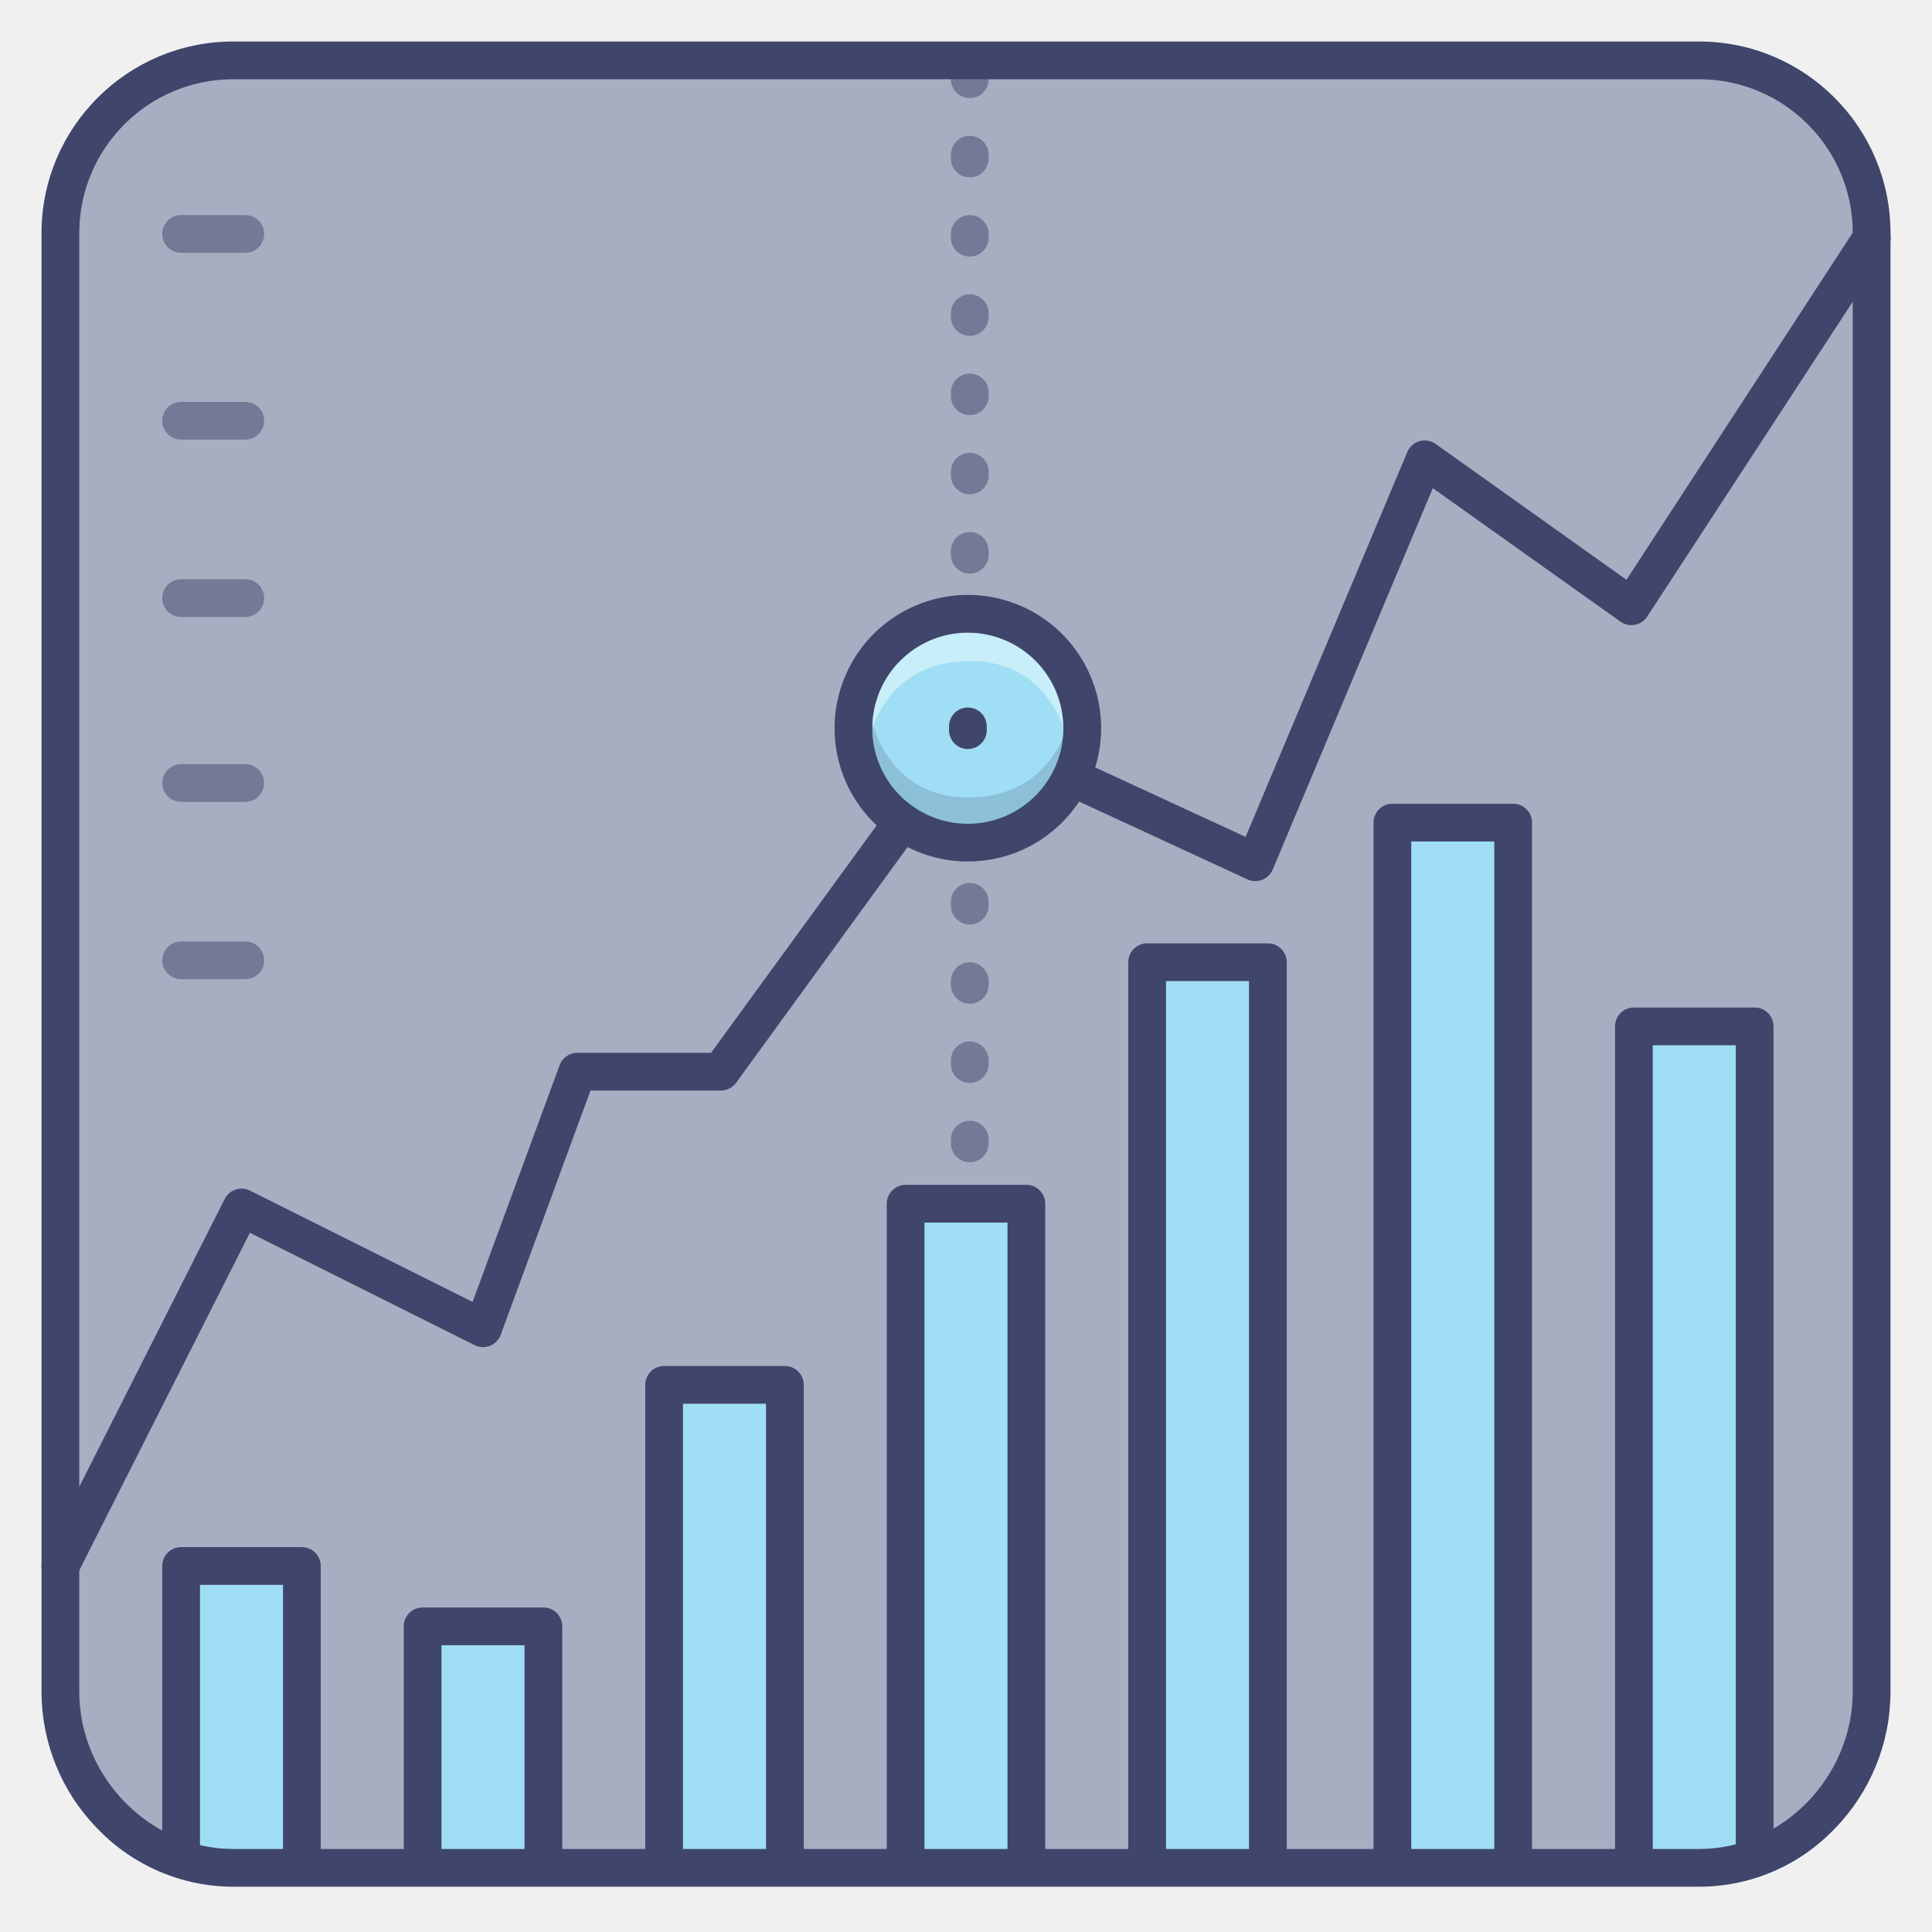
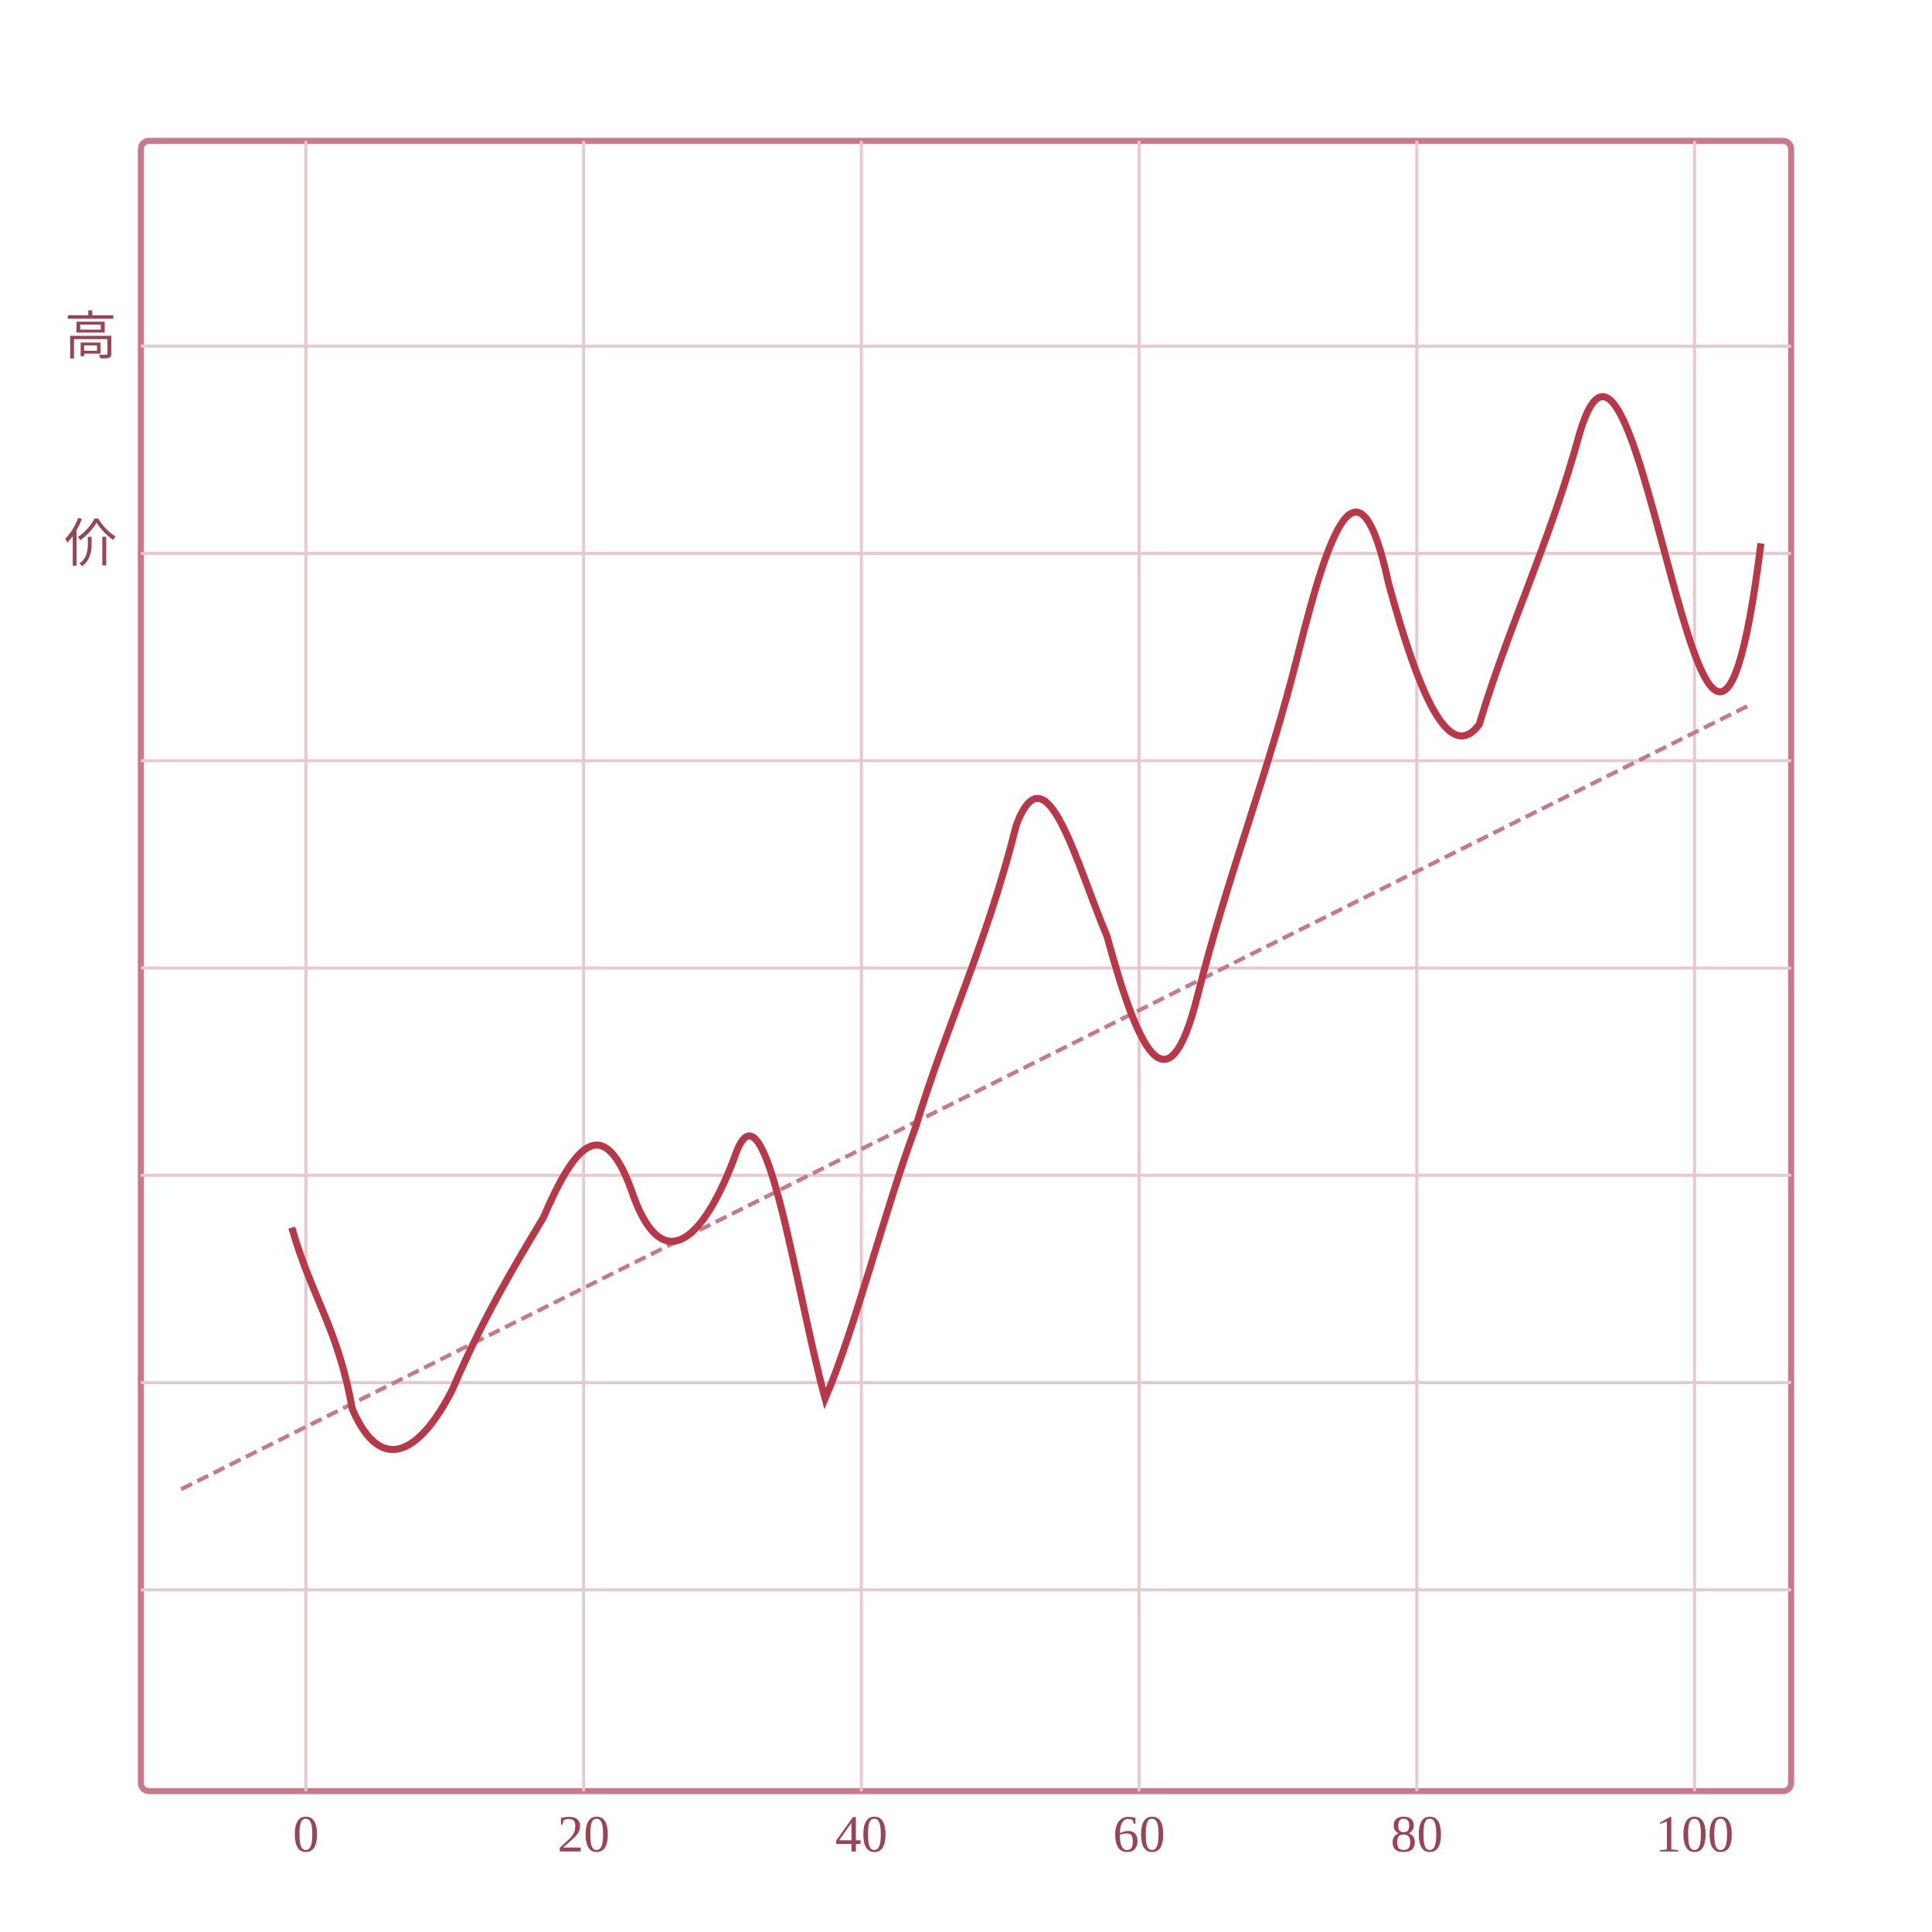
- <svg xmlns="http://www.w3.org/2000/svg" viewBox="0 0 512 512">
-   <defs>
-     <style>.cls-1{fill:#a7aec1;}.cls-2{fill:#9fdef4;}.cls-3{fill:#c7eef9;}.cls-4{opacity:0.2;}.cls-5{fill:#3f456b;}.cls-6{opacity:0.5;}</style>
-   </defs>
-   <g id="Colors">
-     <rect class="cls-1" height="479" rx="45.71" ry="45.71" width="481" x="16" y="16" />
-     <circle class="cls-2" cx="256.45" cy="192.99" r="30.33" />
-     <path class="cls-3" d="M229.74,197.84s3.37-22.66,27.25-22.66,26.71,24.55,26.71,24.55,4.1-36.78-24.23-36.92C226.09,162.64,229.74,197.84,229.74,197.84Z" />
-     <g class="cls-4">
-       <path class="cls-5" d="M283.91,188.66s-3.37,22.67-27.25,22.67S230,186.77,230,186.77s-4.1,36.79,24.22,36.93C287.55,223.87,283.91,188.66,283.91,188.66Z" />
-     </g>
-     <g class="cls-6">
-       <path class="cls-5" d="M257,152a5,5,0,0,1-5-5v-1a5,5,0,0,1,10,0v1A5,5,0,0,1,257,152Zm0-21a5,5,0,0,1-5-5v-1a5,5,0,0,1,10,0v1A5,5,0,0,1,257,131Zm0-21a5,5,0,0,1-5-5v-1a5,5,0,0,1,10,0v1A5,5,0,0,1,257,110Zm0-21a5,5,0,0,1-5-5V83a5,5,0,0,1,10,0v1A5,5,0,0,1,257,89Zm0-21a5,5,0,0,1-5-5V62a5,5,0,0,1,10,0v1A5,5,0,0,1,257,68Zm0-21a5,5,0,0,1-5-5V41a5,5,0,0,1,10,0v1A5,5,0,0,1,257,47Zm0-21a5,5,0,0,1-5-5V20a5,5,0,0,1,10,0v1A5,5,0,0,1,257,26Z" />
-     </g>
-     <g class="cls-6">
-       <path class="cls-5" d="M257,308a5,5,0,0,1-5-5v-1a5,5,0,0,1,10,0v1A5,5,0,0,1,257,308Zm0-21a5,5,0,0,1-5-5v-1a5,5,0,0,1,10,0v1A5,5,0,0,1,257,287Zm0-21a5,5,0,0,1-5-5v-1a5,5,0,0,1,10,0v1A5,5,0,0,1,257,266Zm0-21a5,5,0,0,1-5-5v-1a5,5,0,0,1,10,0v1A5,5,0,0,1,257,245Z" />
-     </g>
-     <polyline class="cls-2" points="369 495 369 218 401 218 401 495" />
-     <polyline class="cls-2" points="433 495 433 272 465 272 465 495" />
-     <polyline class="cls-2" points="304 495 304 255 336 255 336 495" />
-     <polyline class="cls-2" points="240 495 240 319 272 319 272 495" />
-     <polyline class="cls-2" points="176 495 176 367 208 367 208 495" />
-     <polyline class="cls-2" points="112 495 112 431 144 431 144 495" />
-     <polyline class="cls-2" points="48 495 48 415 80 415 80 495" />
-     <g class="cls-6">
-       <path class="cls-5" d="M65,67H48a5,5,0,0,1,0-10H65a5,5,0,0,1,0,10Z" />
-       <path class="cls-5" d="M65,163.5H48a5,5,0,0,1,0-10H65a5,5,0,0,1,0,10Z" />
-       <path class="cls-5" d="M65,116.5H48a5,5,0,0,1,0-10H65a5,5,0,0,1,0,10Z" />
-       <path class="cls-5" d="M65,212.5H48a5,5,0,0,1,0-10H65a5,5,0,0,1,0,10Z" />
-       <path class="cls-5" d="M65,259.5H48a5,5,0,0,1,0-10H65a5,5,0,0,1,0,10Z" />
-     </g>
+ <svg xmlns="http://www.w3.org/2000/svg" width="960" height="960" viewBox="0 0 960 960">
+   <rect width="960" height="960" fill="#ffffff" />
+   <rect x="70" y="70" width="820" height="820" fill="none" stroke="#c87888" stroke-width="3" rx="4" />
+   <g stroke="#e8c8cf" stroke-width="1.5">
+     <line x1="70" y1="172" x2="890" y2="172" />
+     <line x1="70" y1="275" x2="890" y2="275" />
+     <line x1="70" y1="378" x2="890" y2="378" />
+     <line x1="70" y1="481" x2="890" y2="481" />
+     <line x1="70" y1="584" x2="890" y2="584" />
+     <line x1="70" y1="687" x2="890" y2="687" />
+     <line x1="70" y1="790" x2="890" y2="790" />
  </g>
-   <g id="Lines">
-     <path class="cls-5" d="M450.37,500H61.82a49.89,49.89,0,0,1-36-15.41A51.87,51.87,0,0,1,11,448.27V61.71A50.83,50.83,0,0,1,61.82,11H450.37A50.73,50.73,0,0,1,501,61.71V448.27a52,52,0,0,1-14.75,36.31A49.64,49.64,0,0,1,450.37,500ZM61.82,21A40.81,40.81,0,0,0,21,61.71V448.27C21,470.89,39.69,490,61.82,490H450.37c22,0,40.63-19.11,40.63-41.73V61.71A40.71,40.71,0,0,0,450.37,21Z" />
-     <path class="cls-5" d="M332.67,233.5a4.94,4.94,0,0,1-2.1-.46l-48.67-22.5a5,5,0,0,1,4.2-9.08l44,20.33,42.85-102a5,5,0,0,1,7.51-2.14l50.57,36,60.82-93.3a5,5,0,0,1,8.38,5.46L436.52,163.4a5,5,0,0,1-7.08,1.34l-49.73-35.37L337.28,230.44a5,5,0,0,1-2.8,2.72A5,5,0,0,1,332.67,233.5Z" />
-     <path class="cls-5" d="M16,420a4.9,4.9,0,0,1-2.25-.54,5,5,0,0,1-2.21-6.71l48-95a5,5,0,0,1,6.7-2.22l59,29.5,23.07-62.76A5,5,0,0,1,153,279h35.45L235,215.06a5,5,0,1,1,8.08,5.88l-48,66a5,5,0,0,1-4,2.06H156.49l-23.8,64.73a5,5,0,0,1-6.93,2.74L66.22,326.7,20.46,417.25A5,5,0,0,1,16,420Z" />
-     <path class="cls-5" d="M256.45,228.3a35.32,35.32,0,1,1,25-10.33h0A35.22,35.22,0,0,1,256.45,228.3Zm0-60.63a25.32,25.32,0,1,0,17.92,7.4A25.25,25.25,0,0,0,256.44,167.67Z" />
-     <path class="cls-5" d="M406,495H396V223H374V495H364V218a5,5,0,0,1,5-5h32a5,5,0,0,1,5,5Z" />
-     <path class="cls-5" d="M470,495H460V277H438V495H428V272a5,5,0,0,1,5-5h32a5,5,0,0,1,5,5Z" />
-     <path class="cls-5" d="M341,495H331V260H309V495H299V255a5,5,0,0,1,5-5h32a5,5,0,0,1,5,5Z" />
-     <path class="cls-5" d="M277,495H267V324H245V495H235V319a5,5,0,0,1,5-5h32a5,5,0,0,1,5,5Z" />
-     <path class="cls-5" d="M213,495H203V372H181V495H171V367a5,5,0,0,1,5-5h32a5,5,0,0,1,5,5Z" />
-     <path class="cls-5" d="M149,495H139V436H117v59H107V431a5,5,0,0,1,5-5h32a5,5,0,0,1,5,5Z" />
-     <path class="cls-5" d="M85,495H75V420H53v75H43V415a5,5,0,0,1,5-5H80a5,5,0,0,1,5,5Z" />
-     <path class="cls-5" d="M256.5,198.5a5,5,0,0,1-5-5v-1a5,5,0,0,1,10,0v1A5,5,0,0,1,256.5,198.5Z" />
+   <g stroke="#e8c8cf" stroke-width="1.5">
+     <line x1="152" y1="70" x2="152" y2="890" />
+     <line x1="290" y1="70" x2="290" y2="890" />
+     <line x1="428" y1="70" x2="428" y2="890" />
+     <line x1="566" y1="70" x2="566" y2="890" />
+     <line x1="704" y1="70" x2="704" y2="890" />
+     <line x1="842" y1="70" x2="842" y2="890" />
+   </g>
+   <line x1="90" y1="740" x2="870" y2="350" stroke="#c87888" stroke-width="2" stroke-dasharray="6 3" />
+   <path d="     M 145 610     C 155 645, 168 660, 175 700     C 190 735, 210 720, 225 690     C 240 655, 255 630, 270 605     C 285 570, 300 550, 315 595     C 330 635, 350 615, 365 575     C 380 530, 395 640, 410 695     C 425 660, 440 600, 455 560     C 470 510, 490 470, 505 410     C 520 370, 535 430, 550 465     C 565 520, 580 555, 595 495     C 610 435, 630 385, 645 325     C 660 265, 675 220, 690 290     C 705 345, 720 380, 735 360     C 750 310, 770 270, 785 215     C 800 165, 815 230, 830 285     C 845 340, 860 390, 875 270   " fill="none" stroke="#b83848" stroke-width="3.5" />
+   <g fill="#994455" font-size="26" text-anchor="middle">
+     <text x="152" y="920">0</text>
+     <text x="290" y="920">20</text>
+     <text x="428" y="920">40</text>
+     <text x="566" y="920">60</text>
+     <text x="704" y="920">80</text>
+     <text x="842" y="920">100</text>
+   </g>
+   <g fill="#994455" font-size="26" text-anchor="middle">
+     <text x="45" y="172" writing-mode="vertical-rl">高</text>
+     <text x="45" y="275" writing-mode="vertical-rl">价</text>
  </g>
</svg>
